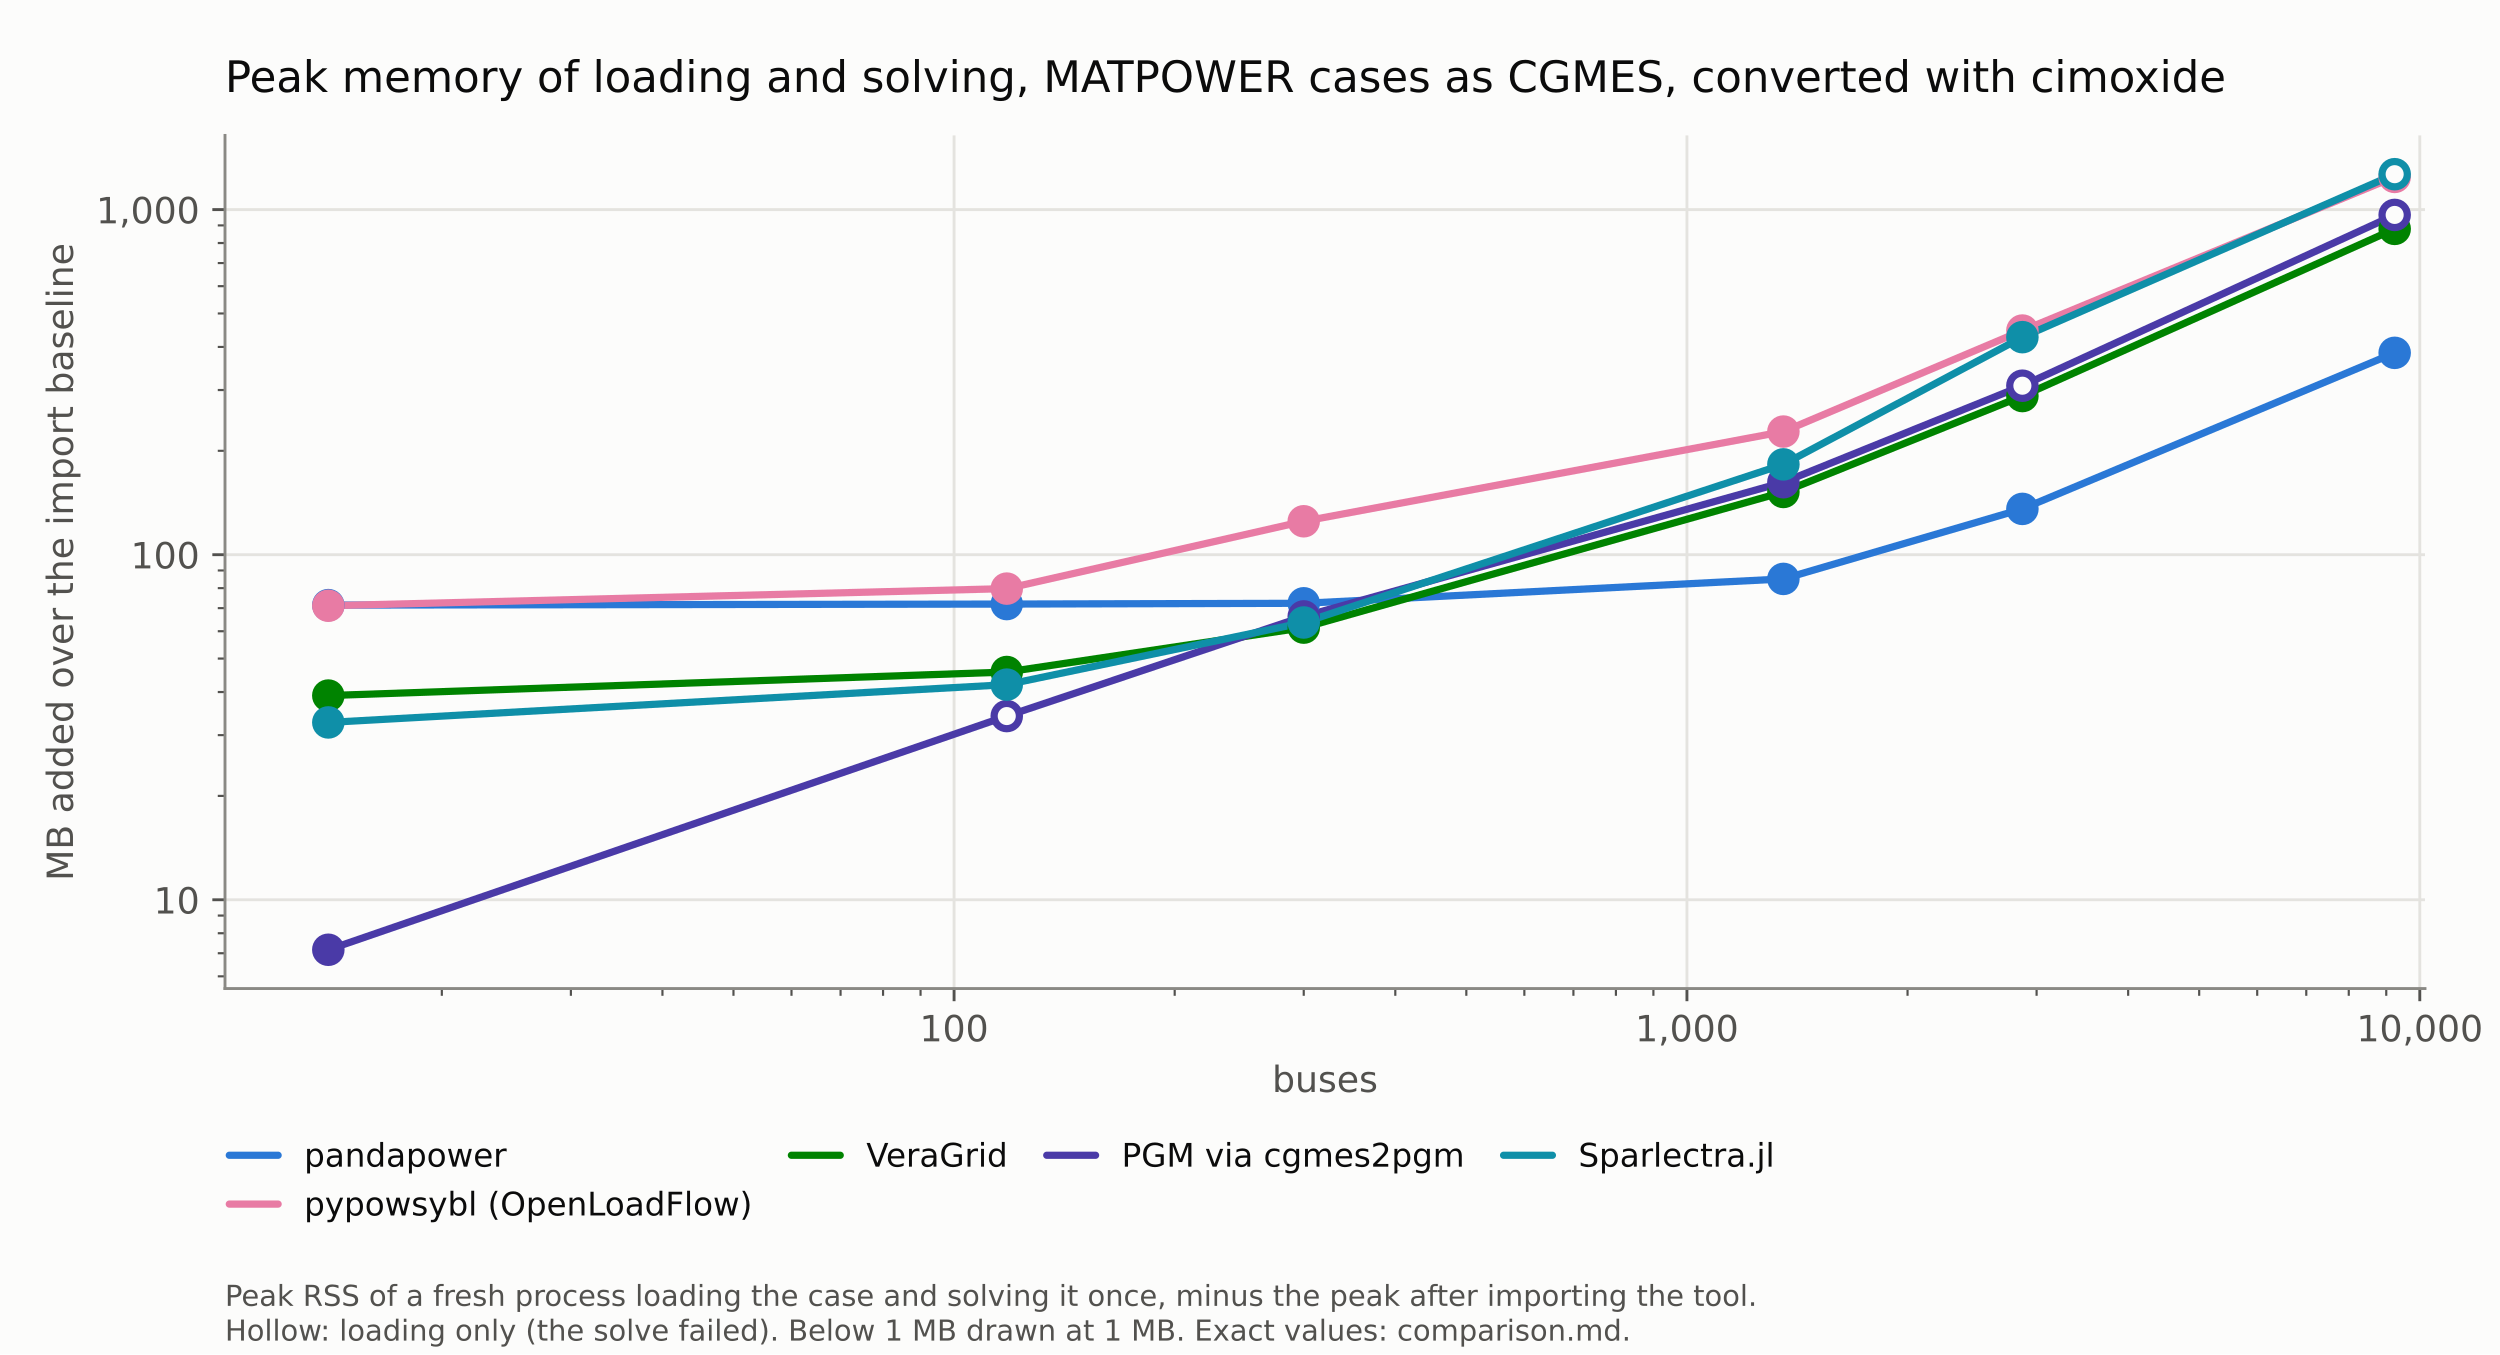
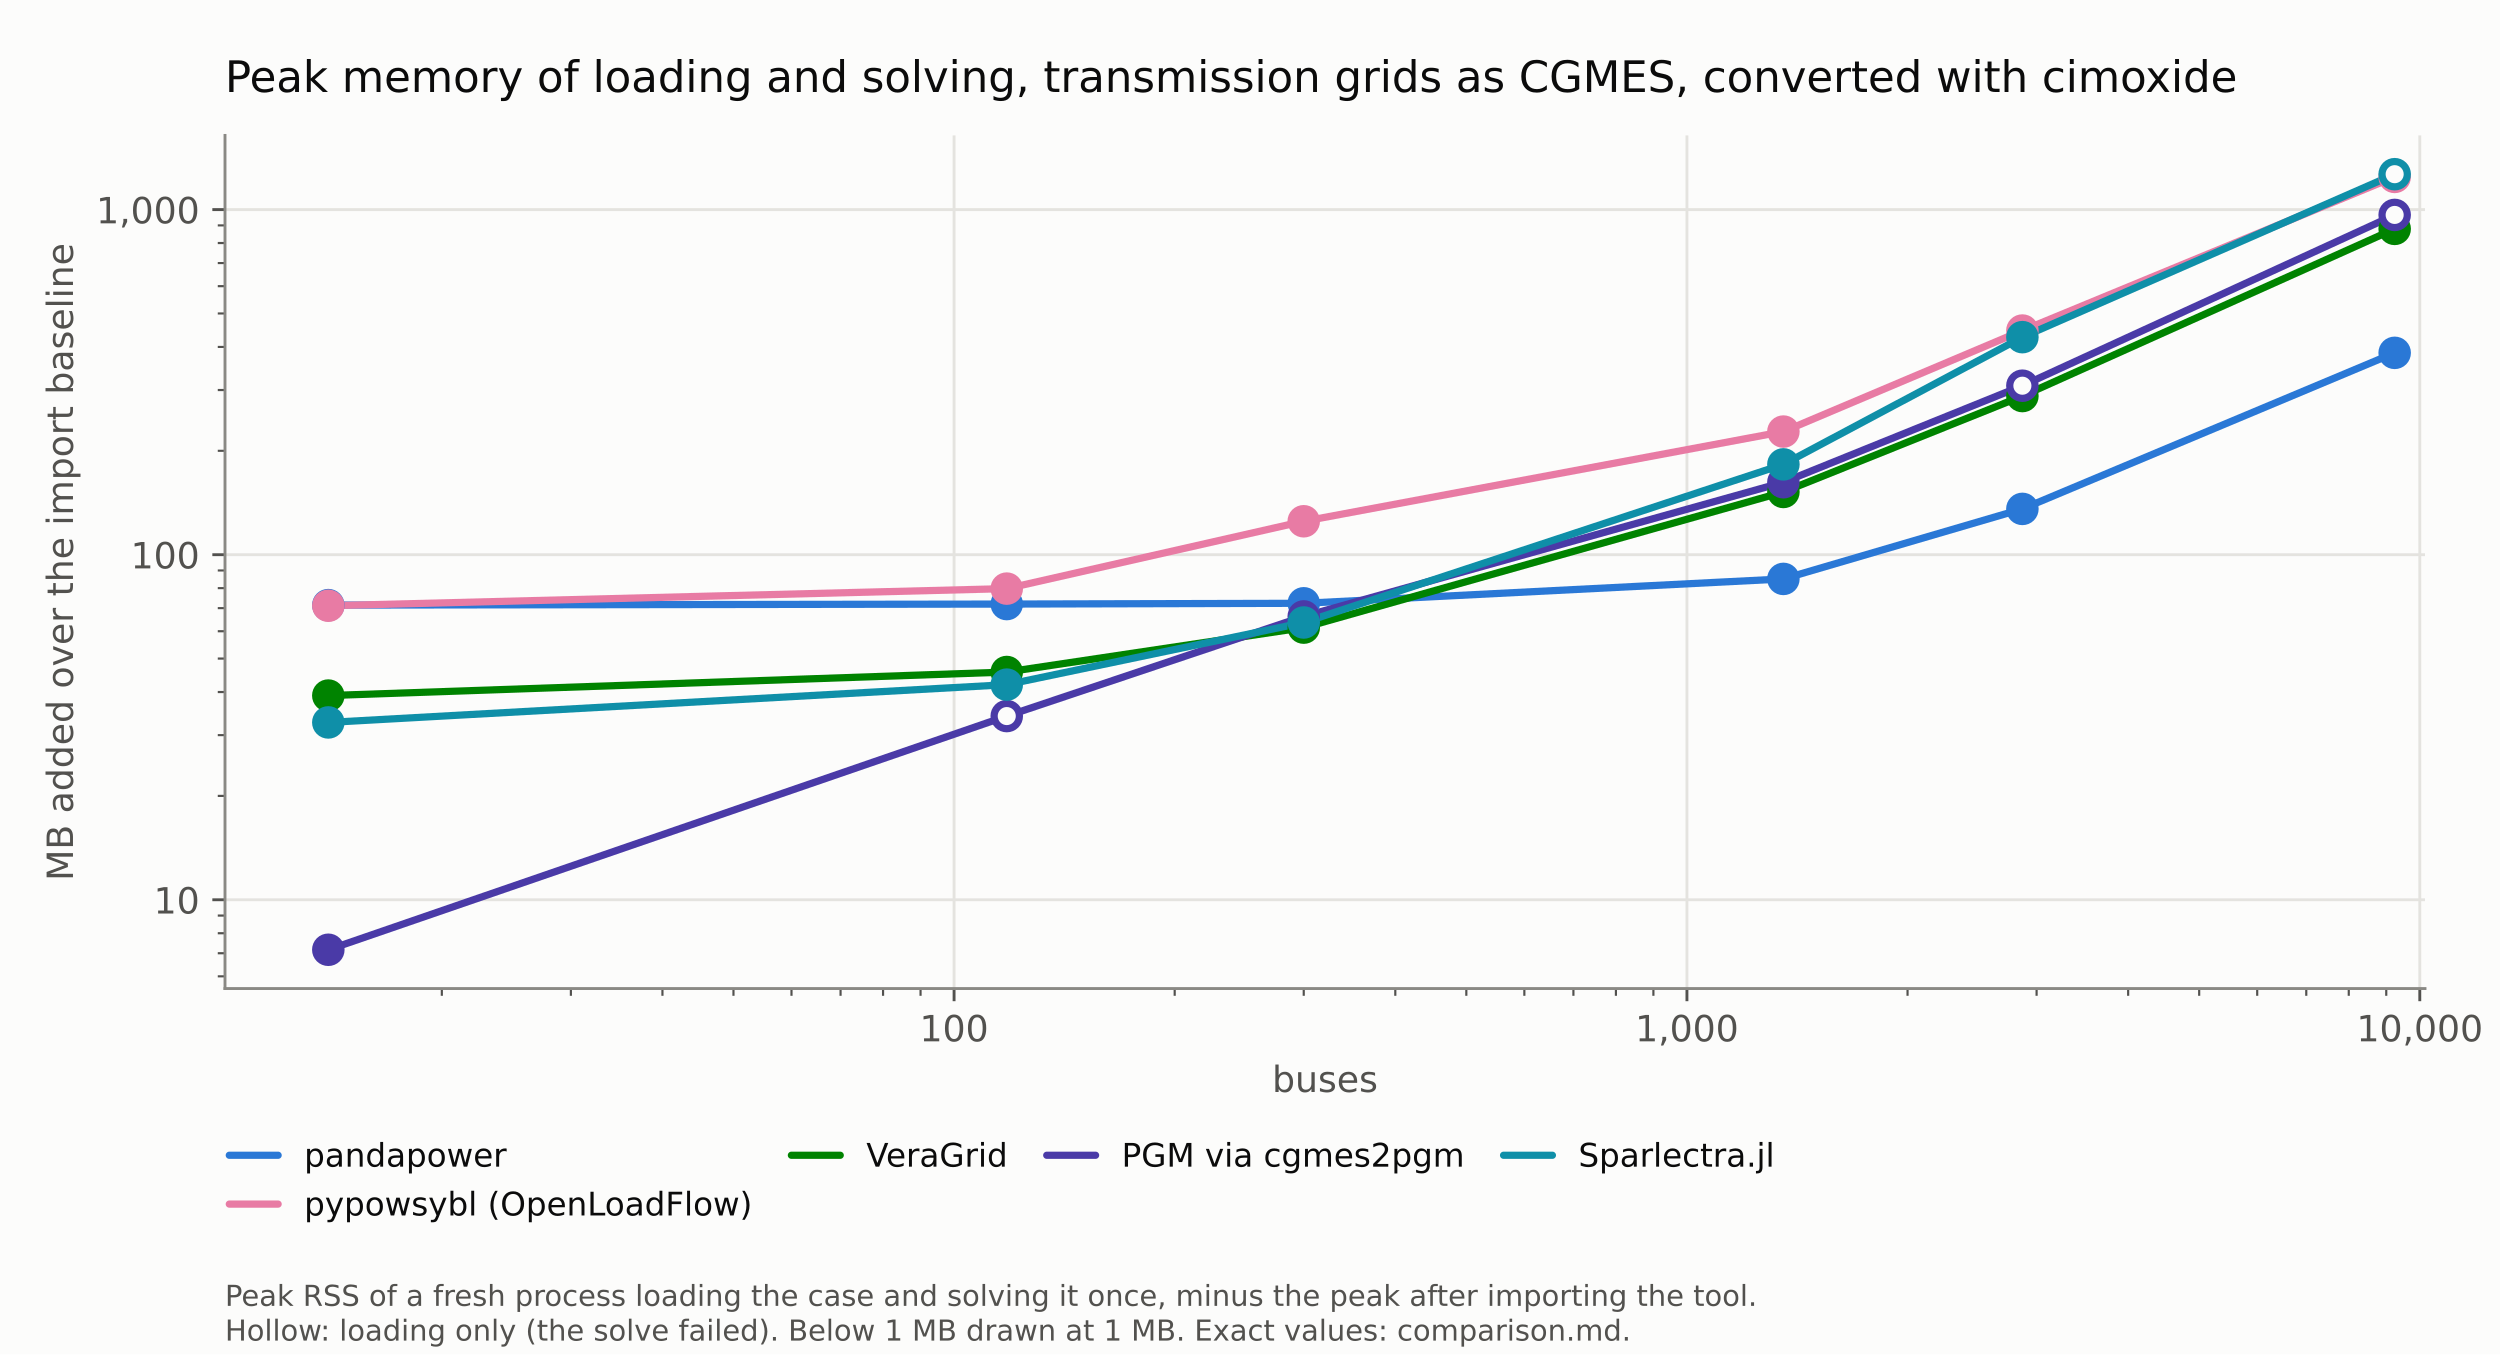
<svg xmlns="http://www.w3.org/2000/svg" xmlns:xlink="http://www.w3.org/1999/xlink" width="691.2pt" height="374.4pt" viewBox="0 0 691.2 374.4" version="1.1">
  <defs>
    <style type="text/css">*{stroke-linejoin: round; stroke-linecap: butt}</style>
  </defs>
  <g id="figure_1">
    <g id="patch_1">
      <path d="M 0 374.4  L 691.2 374.4  L 691.2 0  L 0 0  z " style="fill: #fcfcfb" />
    </g>
    <g id="axes_1">
      <g id="patch_2">
        <path d="M 62.208 273.312  L 670.464 273.312  L 670.464 37.44  L 62.208 37.44  z " style="fill: #fcfcfb" />
      </g>
      <g id="matplotlib.axis_1">
        <g id="xtick_1">
          <g id="line2d_1">
            <path d="M 263.784 273.312  L 263.784 37.44  " clip-path="url(#pc0a371b898)" style="fill: none; stroke: #e4e3df; stroke-width: 0.8; stroke-linecap: square" />
          </g>
          <g id="line2d_2">
            <defs>
              <path id="m20d59cd3c9" d="M 0 0  L 0 3.5  " style="stroke: #52514e; stroke-width: 0.8" />
            </defs>
            <g>
              <use xlink:href="#m20d59cd3c9" x="263.784" y="273.312" style="fill: #52514e; stroke: #52514e; stroke-width: 0.8" />
            </g>
          </g>
          <g id="text_1">
            <text style="font-size: 10px; font-family: 'DejaVu Sans', 'Bitstream Vera Sans', 'Computer Modern Sans Serif', 'Lucida Grande', 'Verdana', 'Geneva', 'Lucid', 'Arial', 'Helvetica', 'Avant Garde', sans-serif; text-anchor: middle; fill: #52514e" x="263.784" y="287.91" transform="rotate(-0 263.7842 287.9097)">100</text>
          </g>
        </g>
        <g id="xtick_2">
          <g id="line2d_3">
            <path d="M 466.404 273.312  L 466.404 37.44  " clip-path="url(#pc0a371b898)" style="fill: none; stroke: #e4e3df; stroke-width: 0.8; stroke-linecap: square" />
          </g>
          <g id="line2d_4">
            <g>
              <use xlink:href="#m20d59cd3c9" x="466.404" y="273.312" style="fill: #52514e; stroke: #52514e; stroke-width: 0.8" />
            </g>
          </g>
          <g id="text_2">
            <text style="font-size: 10px; font-family: 'DejaVu Sans', 'Bitstream Vera Sans', 'Computer Modern Sans Serif', 'Lucida Grande', 'Verdana', 'Geneva', 'Lucid', 'Arial', 'Helvetica', 'Avant Garde', sans-serif; text-anchor: middle; fill: #52514e" x="466.404" y="287.91" transform="rotate(-0 466.4036 287.9097)">1,000</text>
          </g>
        </g>
        <g id="xtick_3">
          <g id="line2d_5">
            <path d="M 669.023 273.312  L 669.023 37.44  " clip-path="url(#pc0a371b898)" style="fill: none; stroke: #e4e3df; stroke-width: 0.8; stroke-linecap: square" />
          </g>
          <g id="line2d_6">
            <g>
              <use xlink:href="#m20d59cd3c9" x="669.023" y="273.312" style="fill: #52514e; stroke: #52514e; stroke-width: 0.8" />
            </g>
          </g>
          <g id="text_3">
            <text style="font-size: 10px; font-family: 'DejaVu Sans', 'Bitstream Vera Sans', 'Computer Modern Sans Serif', 'Lucida Grande', 'Verdana', 'Geneva', 'Lucid', 'Arial', 'Helvetica', 'Avant Garde', sans-serif; text-anchor: middle; fill: #52514e" x="669.023" y="287.91" transform="rotate(-0 669.023 287.9097)">10,000</text>
          </g>
        </g>
        <g id="xtick_4">
          <g id="line2d_7">
            <defs>
              <path id="m6f22a44a9e" d="M 0 0  L 0 2  " style="stroke: #52514e; stroke-width: 0.6" />
            </defs>
            <g>
              <use xlink:href="#m6f22a44a9e" x="122.159" y="273.312" style="fill: #52514e; stroke: #52514e; stroke-width: 0.6" />
            </g>
          </g>
        </g>
        <g id="xtick_5">
          <g id="line2d_8">
            <g>
              <use xlink:href="#m6f22a44a9e" x="157.839" y="273.312" style="fill: #52514e; stroke: #52514e; stroke-width: 0.6" />
            </g>
          </g>
        </g>
        <g id="xtick_6">
          <g id="line2d_9">
            <g>
              <use xlink:href="#m6f22a44a9e" x="183.154" y="273.312" style="fill: #52514e; stroke: #52514e; stroke-width: 0.6" />
            </g>
          </g>
        </g>
        <g id="xtick_7">
          <g id="line2d_10">
            <g>
              <use xlink:href="#m6f22a44a9e" x="202.79" y="273.312" style="fill: #52514e; stroke: #52514e; stroke-width: 0.6" />
            </g>
          </g>
        </g>
        <g id="xtick_8">
          <g id="line2d_11">
            <g>
              <use xlink:href="#m6f22a44a9e" x="218.833" y="273.312" style="fill: #52514e; stroke: #52514e; stroke-width: 0.6" />
            </g>
          </g>
        </g>
        <g id="xtick_9">
          <g id="line2d_12">
            <g>
              <use xlink:href="#m6f22a44a9e" x="232.398" y="273.312" style="fill: #52514e; stroke: #52514e; stroke-width: 0.6" />
            </g>
          </g>
        </g>
        <g id="xtick_10">
          <g id="line2d_13">
            <g>
              <use xlink:href="#m6f22a44a9e" x="244.148" y="273.312" style="fill: #52514e; stroke: #52514e; stroke-width: 0.6" />
            </g>
          </g>
        </g>
        <g id="xtick_11">
          <g id="line2d_14">
            <g>
              <use xlink:href="#m6f22a44a9e" x="254.513" y="273.312" style="fill: #52514e; stroke: #52514e; stroke-width: 0.6" />
            </g>
          </g>
        </g>
        <g id="xtick_12">
          <g id="line2d_15">
            <g>
              <use xlink:href="#m6f22a44a9e" x="324.779" y="273.312" style="fill: #52514e; stroke: #52514e; stroke-width: 0.6" />
            </g>
          </g>
        </g>
        <g id="xtick_13">
          <g id="line2d_16">
            <g>
              <use xlink:href="#m6f22a44a9e" x="360.458" y="273.312" style="fill: #52514e; stroke: #52514e; stroke-width: 0.6" />
            </g>
          </g>
        </g>
        <g id="xtick_14">
          <g id="line2d_17">
            <g>
              <use xlink:href="#m6f22a44a9e" x="385.773" y="273.312" style="fill: #52514e; stroke: #52514e; stroke-width: 0.6" />
            </g>
          </g>
        </g>
        <g id="xtick_15">
          <g id="line2d_18">
            <g>
              <use xlink:href="#m6f22a44a9e" x="405.409" y="273.312" style="fill: #52514e; stroke: #52514e; stroke-width: 0.6" />
            </g>
          </g>
        </g>
        <g id="xtick_16">
          <g id="line2d_19">
            <g>
              <use xlink:href="#m6f22a44a9e" x="421.453" y="273.312" style="fill: #52514e; stroke: #52514e; stroke-width: 0.6" />
            </g>
          </g>
        </g>
        <g id="xtick_17">
          <g id="line2d_20">
            <g>
              <use xlink:href="#m6f22a44a9e" x="435.017" y="273.312" style="fill: #52514e; stroke: #52514e; stroke-width: 0.6" />
            </g>
          </g>
        </g>
        <g id="xtick_18">
          <g id="line2d_21">
            <g>
              <use xlink:href="#m6f22a44a9e" x="446.768" y="273.312" style="fill: #52514e; stroke: #52514e; stroke-width: 0.6" />
            </g>
          </g>
        </g>
        <g id="xtick_19">
          <g id="line2d_22">
            <g>
              <use xlink:href="#m6f22a44a9e" x="457.132" y="273.312" style="fill: #52514e; stroke: #52514e; stroke-width: 0.6" />
            </g>
          </g>
        </g>
        <g id="xtick_20">
          <g id="line2d_23">
            <g>
              <use xlink:href="#m6f22a44a9e" x="527.398" y="273.312" style="fill: #52514e; stroke: #52514e; stroke-width: 0.6" />
            </g>
          </g>
        </g>
        <g id="xtick_21">
          <g id="line2d_24">
            <g>
              <use xlink:href="#m6f22a44a9e" x="563.078" y="273.312" style="fill: #52514e; stroke: #52514e; stroke-width: 0.6" />
            </g>
          </g>
        </g>
        <g id="xtick_22">
          <g id="line2d_25">
            <g>
              <use xlink:href="#m6f22a44a9e" x="588.393" y="273.312" style="fill: #52514e; stroke: #52514e; stroke-width: 0.6" />
            </g>
          </g>
        </g>
        <g id="xtick_23">
          <g id="line2d_26">
            <g>
              <use xlink:href="#m6f22a44a9e" x="608.029" y="273.312" style="fill: #52514e; stroke: #52514e; stroke-width: 0.6" />
            </g>
          </g>
        </g>
        <g id="xtick_24">
          <g id="line2d_27">
            <g>
              <use xlink:href="#m6f22a44a9e" x="624.072" y="273.312" style="fill: #52514e; stroke: #52514e; stroke-width: 0.6" />
            </g>
          </g>
        </g>
        <g id="xtick_25">
          <g id="line2d_28">
            <g>
              <use xlink:href="#m6f22a44a9e" x="637.637" y="273.312" style="fill: #52514e; stroke: #52514e; stroke-width: 0.6" />
            </g>
          </g>
        </g>
        <g id="xtick_26">
          <g id="line2d_29">
            <g>
              <use xlink:href="#m6f22a44a9e" x="649.387" y="273.312" style="fill: #52514e; stroke: #52514e; stroke-width: 0.6" />
            </g>
          </g>
        </g>
        <g id="xtick_27">
          <g id="line2d_30">
            <g>
              <use xlink:href="#m6f22a44a9e" x="659.752" y="273.312" style="fill: #52514e; stroke: #52514e; stroke-width: 0.6" />
            </g>
          </g>
        </g>
        <g id="text_4">
          <text style="font-size: 10px; font-family: 'DejaVu Sans', 'Bitstream Vera Sans', 'Computer Modern Sans Serif', 'Lucida Grande', 'Verdana', 'Geneva', 'Lucid', 'Arial', 'Helvetica', 'Avant Garde', sans-serif; text-anchor: middle; fill: #52514e" x="366.336" y="301.91" transform="rotate(-0 366.336 301.9104)">buses</text>
        </g>
      </g>
      <g id="matplotlib.axis_2">
        <g id="ytick_1">
          <g id="line2d_31">
            <path d="M 62.208 248.771  L 670.464 248.771  " clip-path="url(#pc0a371b898)" style="fill: none; stroke: #e4e3df; stroke-width: 0.8; stroke-linecap: square" />
          </g>
          <g id="line2d_32">
            <defs>
              <path id="mfc723c383e" d="M 0 0  L -3.5 0  " style="stroke: #52514e; stroke-width: 0.8" />
            </defs>
            <g>
              <use xlink:href="#mfc723c383e" x="62.208" y="248.771" style="fill: #52514e; stroke: #52514e; stroke-width: 0.8" />
            </g>
          </g>
          <g id="text_5">
            <text style="font-size: 10px; font-family: 'DejaVu Sans', 'Bitstream Vera Sans', 'Computer Modern Sans Serif', 'Lucida Grande', 'Verdana', 'Geneva', 'Lucid', 'Arial', 'Helvetica', 'Avant Garde', sans-serif; text-anchor: end; fill: #52514e" x="55.208" y="252.57" transform="rotate(-0 55.208 252.57)">10</text>
          </g>
        </g>
        <g id="ytick_2">
          <g id="line2d_33">
            <path d="M 62.208 153.361  L 670.464 153.361  " clip-path="url(#pc0a371b898)" style="fill: none; stroke: #e4e3df; stroke-width: 0.8; stroke-linecap: square" />
          </g>
          <g id="line2d_34">
            <g>
              <use xlink:href="#mfc723c383e" x="62.208" y="153.361" style="fill: #52514e; stroke: #52514e; stroke-width: 0.8" />
            </g>
          </g>
          <g id="text_6">
            <text style="font-size: 10px; font-family: 'DejaVu Sans', 'Bitstream Vera Sans', 'Computer Modern Sans Serif', 'Lucida Grande', 'Verdana', 'Geneva', 'Lucid', 'Arial', 'Helvetica', 'Avant Garde', sans-serif; text-anchor: end; fill: #52514e" x="55.208" y="157.159" transform="rotate(-0 55.208 157.1595)">100</text>
          </g>
        </g>
        <g id="ytick_3">
          <g id="line2d_35">
            <path d="M 62.208 57.95  L 670.464 57.95  " clip-path="url(#pc0a371b898)" style="fill: none; stroke: #e4e3df; stroke-width: 0.8; stroke-linecap: square" />
          </g>
          <g id="line2d_36">
            <g>
              <use xlink:href="#mfc723c383e" x="62.208" y="57.95" style="fill: #52514e; stroke: #52514e; stroke-width: 0.8" />
            </g>
          </g>
          <g id="text_7">
            <text style="font-size: 10px; font-family: 'DejaVu Sans', 'Bitstream Vera Sans', 'Computer Modern Sans Serif', 'Lucida Grande', 'Verdana', 'Geneva', 'Lucid', 'Arial', 'Helvetica', 'Avant Garde', sans-serif; text-anchor: end; fill: #52514e" x="55.208" y="61.749" transform="rotate(-0 55.208 61.74888)">1,000</text>
          </g>
        </g>
        <g id="ytick_4">
          <g id="line2d_37">
            <defs>
              <path id="m65e5005413" d="M 0 0  L -2 0  " style="stroke: #52514e; stroke-width: 0.6" />
            </defs>
            <g>
              <use xlink:href="#m65e5005413" x="62.208" y="269.938" style="fill: #52514e; stroke: #52514e; stroke-width: 0.6" />
            </g>
          </g>
        </g>
        <g id="ytick_5">
          <g id="line2d_38">
            <g>
              <use xlink:href="#m65e5005413" x="62.208" y="263.551" style="fill: #52514e; stroke: #52514e; stroke-width: 0.6" />
            </g>
          </g>
        </g>
        <g id="ytick_6">
          <g id="line2d_39">
            <g>
              <use xlink:href="#m65e5005413" x="62.208" y="258.017" style="fill: #52514e; stroke: #52514e; stroke-width: 0.6" />
            </g>
          </g>
        </g>
        <g id="ytick_7">
          <g id="line2d_40">
            <g>
              <use xlink:href="#m65e5005413" x="62.208" y="253.137" style="fill: #52514e; stroke: #52514e; stroke-width: 0.6" />
            </g>
          </g>
        </g>
        <g id="ytick_8">
          <g id="line2d_41">
            <g>
              <use xlink:href="#m65e5005413" x="62.208" y="220.05" style="fill: #52514e; stroke: #52514e; stroke-width: 0.6" />
            </g>
          </g>
        </g>
        <g id="ytick_9">
          <g id="line2d_42">
            <g>
              <use xlink:href="#m65e5005413" x="62.208" y="203.249" style="fill: #52514e; stroke: #52514e; stroke-width: 0.6" />
            </g>
          </g>
        </g>
        <g id="ytick_10">
          <g id="line2d_43">
            <g>
              <use xlink:href="#m65e5005413" x="62.208" y="191.328" style="fill: #52514e; stroke: #52514e; stroke-width: 0.6" />
            </g>
          </g>
        </g>
        <g id="ytick_11">
          <g id="line2d_44">
            <g>
              <use xlink:href="#m65e5005413" x="62.208" y="182.082" style="fill: #52514e; stroke: #52514e; stroke-width: 0.6" />
            </g>
          </g>
        </g>
        <g id="ytick_12">
          <g id="line2d_45">
            <g>
              <use xlink:href="#m65e5005413" x="62.208" y="174.527" style="fill: #52514e; stroke: #52514e; stroke-width: 0.6" />
            </g>
          </g>
        </g>
        <g id="ytick_13">
          <g id="line2d_46">
            <g>
              <use xlink:href="#m65e5005413" x="62.208" y="168.14" style="fill: #52514e; stroke: #52514e; stroke-width: 0.6" />
            </g>
          </g>
        </g>
        <g id="ytick_14">
          <g id="line2d_47">
            <g>
              <use xlink:href="#m65e5005413" x="62.208" y="162.607" style="fill: #52514e; stroke: #52514e; stroke-width: 0.6" />
            </g>
          </g>
        </g>
        <g id="ytick_15">
          <g id="line2d_48">
            <g>
              <use xlink:href="#m65e5005413" x="62.208" y="157.726" style="fill: #52514e; stroke: #52514e; stroke-width: 0.6" />
            </g>
          </g>
        </g>
        <g id="ytick_16">
          <g id="line2d_49">
            <g>
              <use xlink:href="#m65e5005413" x="62.208" y="124.639" style="fill: #52514e; stroke: #52514e; stroke-width: 0.6" />
            </g>
          </g>
        </g>
        <g id="ytick_17">
          <g id="line2d_50">
            <g>
              <use xlink:href="#m65e5005413" x="62.208" y="107.838" style="fill: #52514e; stroke: #52514e; stroke-width: 0.6" />
            </g>
          </g>
        </g>
        <g id="ytick_18">
          <g id="line2d_51">
            <g>
              <use xlink:href="#m65e5005413" x="62.208" y="95.918" style="fill: #52514e; stroke: #52514e; stroke-width: 0.6" />
            </g>
          </g>
        </g>
        <g id="ytick_19">
          <g id="line2d_52">
            <g>
              <use xlink:href="#m65e5005413" x="62.208" y="86.671" style="fill: #52514e; stroke: #52514e; stroke-width: 0.6" />
            </g>
          </g>
        </g>
        <g id="ytick_20">
          <g id="line2d_53">
            <g>
              <use xlink:href="#m65e5005413" x="62.208" y="79.117" style="fill: #52514e; stroke: #52514e; stroke-width: 0.6" />
            </g>
          </g>
        </g>
        <g id="ytick_21">
          <g id="line2d_54">
            <g>
              <use xlink:href="#m65e5005413" x="62.208" y="72.729" style="fill: #52514e; stroke: #52514e; stroke-width: 0.6" />
            </g>
          </g>
        </g>
        <g id="ytick_22">
          <g id="line2d_55">
            <g>
              <use xlink:href="#m65e5005413" x="62.208" y="67.196" style="fill: #52514e; stroke: #52514e; stroke-width: 0.6" />
            </g>
          </g>
        </g>
        <g id="ytick_23">
          <g id="line2d_56">
            <g>
              <use xlink:href="#m65e5005413" x="62.208" y="62.316" style="fill: #52514e; stroke: #52514e; stroke-width: 0.6" />
            </g>
          </g>
        </g>
        <g id="text_8">
          <text style="font-size: 10px; font-family: 'DejaVu Sans', 'Bitstream Vera Sans', 'Computer Modern Sans Serif', 'Lucida Grande', 'Verdana', 'Geneva', 'Lucid', 'Arial', 'Helvetica', 'Avant Garde', sans-serif; text-anchor: middle; fill: #52514e" x="20.178" y="155.376" transform="rotate(-90 20.17753 155.376)">MB added over the import baseline</text>
        </g>
      </g>
      <g id="line2d_57">
        <path d="M 90.773 167.302  L 278.349 167.011  L 360.458 166.798  L 493.072 160.055  L 559.149 140.698  L 662.077 97.555  " clip-path="url(#pc0a371b898)" style="fill: none; stroke: #2a78d6; stroke-width: 2; stroke-linecap: round" />
      </g>
      <g id="line2d_58">
        <path d="M 90.773 167.477  L 278.349 162.739  L 360.458 144.12  L 493.072 119.322  L 559.149 91.391  L 662.077 48.913  " clip-path="url(#pc0a371b898)" style="fill: none; stroke: #e87ba4; stroke-width: 2; stroke-linecap: round" />
      </g>
      <g id="line2d_59">
        <path d="M 90.773 192.311  L 278.349 185.798  L 360.458 173.523  L 493.072 136.017  L 559.149 109.499  L 662.077 63.279  " clip-path="url(#pc0a371b898)" style="fill: none; stroke: #008300; stroke-width: 2; stroke-linecap: round" />
      </g>
      <g id="line2d_60">
        <path d="M 90.773 262.591  L 278.349 197.977  L 360.458 170.424  L 493.072 133.332  L 559.149 106.641  L 662.077 59.423  " clip-path="url(#pc0a371b898)" style="fill: none; stroke: #4a3aa7; stroke-width: 2; stroke-linecap: round" />
      </g>
      <g id="line2d_61">
        <path d="M 90.773 199.738  L 278.349 189.287  L 360.458 172.107  L 493.072 128.389  L 559.149 93.216  L 662.077 48.161  " clip-path="url(#pc0a371b898)" style="fill: none; stroke: #0f8fa8; stroke-width: 2; stroke-linecap: round" />
      </g>
      <g id="patch_3">
        <path d="M 62.208 273.312  L 62.208 37.44  " style="fill: none; stroke: #8a8984; stroke-width: 0.8; stroke-linejoin: miter; stroke-linecap: square" />
      </g>
      <g id="patch_4">
        <path d="M 62.208 273.312  L 670.464 273.312  " style="fill: none; stroke: #8a8984; stroke-width: 0.8; stroke-linejoin: miter; stroke-linecap: square" />
      </g>
      <g id="line2d_62">
        <defs>
          <path id="mda2b04d49a" d="M 0 3.5  C 0.928 3.5 1.819 3.131 2.475 2.475  C 3.131 1.819 3.5 0.928 3.5 0  C 3.5 -0.928 3.131 -1.819 2.475 -2.475  C 1.819 -3.131 0.928 -3.5 0 -3.5  C -0.928 -3.5 -1.819 -3.131 -2.475 -2.475  C -3.131 -1.819 -3.5 -0.928 -3.5 0  C -3.5 0.928 -3.131 1.819 -2.475 2.475  C -1.819 3.131 -0.928 3.5 0 3.5  z " style="stroke: #2a78d6; stroke-width: 2" />
        </defs>
        <g clip-path="url(#pc0a371b898)">
          <use xlink:href="#mda2b04d49a" x="90.773" y="167.302" style="fill: #2a78d6; stroke: #2a78d6; stroke-width: 2" />
        </g>
      </g>
      <g id="line2d_63">
        <g clip-path="url(#pc0a371b898)">
          <use xlink:href="#mda2b04d49a" x="278.349" y="167.011" style="fill: #2a78d6; stroke: #2a78d6; stroke-width: 2" />
        </g>
      </g>
      <g id="line2d_64">
        <g clip-path="url(#pc0a371b898)">
          <use xlink:href="#mda2b04d49a" x="360.458" y="166.798" style="fill: #2a78d6; stroke: #2a78d6; stroke-width: 2" />
        </g>
      </g>
      <g id="line2d_65">
        <g clip-path="url(#pc0a371b898)">
          <use xlink:href="#mda2b04d49a" x="493.072" y="160.055" style="fill: #2a78d6; stroke: #2a78d6; stroke-width: 2" />
        </g>
      </g>
      <g id="line2d_66">
        <g clip-path="url(#pc0a371b898)">
          <use xlink:href="#mda2b04d49a" x="559.149" y="140.698" style="fill: #2a78d6; stroke: #2a78d6; stroke-width: 2" />
        </g>
      </g>
      <g id="line2d_67">
        <g clip-path="url(#pc0a371b898)">
          <use xlink:href="#mda2b04d49a" x="662.077" y="97.555" style="fill: #2a78d6; stroke: #2a78d6; stroke-width: 2" />
        </g>
      </g>
      <g id="line2d_68">
        <defs>
          <path id="mb1a70c6c89" d="M 0 3.5  C 0.928 3.5 1.819 3.131 2.475 2.475  C 3.131 1.819 3.5 0.928 3.5 0  C 3.5 -0.928 3.131 -1.819 2.475 -2.475  C 1.819 -3.131 0.928 -3.5 0 -3.5  C -0.928 -3.5 -1.819 -3.131 -2.475 -2.475  C -3.131 -1.819 -3.5 -0.928 -3.5 0  C -3.5 0.928 -3.131 1.819 -2.475 2.475  C -1.819 3.131 -0.928 3.5 0 3.5  z " style="stroke: #e87ba4; stroke-width: 2" />
        </defs>
        <g clip-path="url(#pc0a371b898)">
          <use xlink:href="#mb1a70c6c89" x="90.773" y="167.477" style="fill: #e87ba4; stroke: #e87ba4; stroke-width: 2" />
        </g>
      </g>
      <g id="line2d_69">
        <g clip-path="url(#pc0a371b898)">
          <use xlink:href="#mb1a70c6c89" x="278.349" y="162.739" style="fill: #e87ba4; stroke: #e87ba4; stroke-width: 2" />
        </g>
      </g>
      <g id="line2d_70">
        <g clip-path="url(#pc0a371b898)">
          <use xlink:href="#mb1a70c6c89" x="360.458" y="144.12" style="fill: #e87ba4; stroke: #e87ba4; stroke-width: 2" />
        </g>
      </g>
      <g id="line2d_71">
        <g clip-path="url(#pc0a371b898)">
          <use xlink:href="#mb1a70c6c89" x="493.072" y="119.322" style="fill: #e87ba4; stroke: #e87ba4; stroke-width: 2" />
        </g>
      </g>
      <g id="line2d_72">
        <g clip-path="url(#pc0a371b898)">
          <use xlink:href="#mb1a70c6c89" x="559.149" y="91.391" style="fill: #e87ba4; stroke: #e87ba4; stroke-width: 2" />
        </g>
      </g>
      <g id="line2d_73">
        <g clip-path="url(#pc0a371b898)">
          <use xlink:href="#mb1a70c6c89" x="662.077" y="48.913" style="fill: #e87ba4; stroke: #e87ba4; stroke-width: 2" />
        </g>
      </g>
      <g id="line2d_74">
        <defs>
          <path id="m8a57e56164" d="M 0 3.5  C 0.928 3.5 1.819 3.131 2.475 2.475  C 3.131 1.819 3.5 0.928 3.5 0  C 3.5 -0.928 3.131 -1.819 2.475 -2.475  C 1.819 -3.131 0.928 -3.5 0 -3.5  C -0.928 -3.5 -1.819 -3.131 -2.475 -2.475  C -3.131 -1.819 -3.5 -0.928 -3.5 0  C -3.5 0.928 -3.131 1.819 -2.475 2.475  C -1.819 3.131 -0.928 3.5 0 3.5  z " style="stroke: #008300; stroke-width: 2" />
        </defs>
        <g clip-path="url(#pc0a371b898)">
          <use xlink:href="#m8a57e56164" x="90.773" y="192.311" style="fill: #008300; stroke: #008300; stroke-width: 2" />
        </g>
      </g>
      <g id="line2d_75">
        <g clip-path="url(#pc0a371b898)">
          <use xlink:href="#m8a57e56164" x="278.349" y="185.798" style="fill: #008300; stroke: #008300; stroke-width: 2" />
        </g>
      </g>
      <g id="line2d_76">
        <g clip-path="url(#pc0a371b898)">
          <use xlink:href="#m8a57e56164" x="360.458" y="173.523" style="fill: #008300; stroke: #008300; stroke-width: 2" />
        </g>
      </g>
      <g id="line2d_77">
        <g clip-path="url(#pc0a371b898)">
          <use xlink:href="#m8a57e56164" x="493.072" y="136.017" style="fill: #008300; stroke: #008300; stroke-width: 2" />
        </g>
      </g>
      <g id="line2d_78">
        <g clip-path="url(#pc0a371b898)">
          <use xlink:href="#m8a57e56164" x="559.149" y="109.499" style="fill: #008300; stroke: #008300; stroke-width: 2" />
        </g>
      </g>
      <g id="line2d_79">
        <g clip-path="url(#pc0a371b898)">
          <use xlink:href="#m8a57e56164" x="662.077" y="63.279" style="fill: #008300; stroke: #008300; stroke-width: 2" />
        </g>
      </g>
      <g id="line2d_80">
        <defs>
          <path id="m1cdae16172" d="M 0 3.5  C 0.928 3.5 1.819 3.131 2.475 2.475  C 3.131 1.819 3.5 0.928 3.5 0  C 3.5 -0.928 3.131 -1.819 2.475 -2.475  C 1.819 -3.131 0.928 -3.5 0 -3.5  C -0.928 -3.5 -1.819 -3.131 -2.475 -2.475  C -3.131 -1.819 -3.5 -0.928 -3.5 0  C -3.5 0.928 -3.131 1.819 -2.475 2.475  C -1.819 3.131 -0.928 3.5 0 3.5  z " style="stroke: #4a3aa7; stroke-width: 2" />
        </defs>
        <g clip-path="url(#pc0a371b898)">
          <use xlink:href="#m1cdae16172" x="90.773" y="262.591" style="fill: #4a3aa7; stroke: #4a3aa7; stroke-width: 2" />
        </g>
      </g>
      <g id="line2d_81">
        <defs>
          <path id="m7dba4ac081" d="M 0 3.5  C 0.928 3.5 1.819 3.131 2.475 2.475  C 3.131 1.819 3.5 0.928 3.5 0  C 3.5 -0.928 3.131 -1.819 2.475 -2.475  C 1.819 -3.131 0.928 -3.5 0 -3.5  C -0.928 -3.5 -1.819 -3.131 -2.475 -2.475  C -3.131 -1.819 -3.5 -0.928 -3.5 0  C -3.5 0.928 -3.131 1.819 -2.475 2.475  C -1.819 3.131 -0.928 3.5 0 3.5  z " style="stroke: #4a3aa7; stroke-width: 2" />
        </defs>
        <g clip-path="url(#pc0a371b898)">
          <use xlink:href="#m7dba4ac081" x="278.349" y="197.977" style="fill: #fcfcfb; stroke: #4a3aa7; stroke-width: 2" />
        </g>
      </g>
      <g id="line2d_82">
        <g clip-path="url(#pc0a371b898)">
          <use xlink:href="#m7dba4ac081" x="360.458" y="170.424" style="fill: #fcfcfb; stroke: #4a3aa7; stroke-width: 2" />
        </g>
      </g>
      <g id="line2d_83">
        <g clip-path="url(#pc0a371b898)">
          <use xlink:href="#m1cdae16172" x="493.072" y="133.332" style="fill: #4a3aa7; stroke: #4a3aa7; stroke-width: 2" />
        </g>
      </g>
      <g id="line2d_84">
        <g clip-path="url(#pc0a371b898)">
          <use xlink:href="#m7dba4ac081" x="559.149" y="106.641" style="fill: #fcfcfb; stroke: #4a3aa7; stroke-width: 2" />
        </g>
      </g>
      <g id="line2d_85">
        <g clip-path="url(#pc0a371b898)">
          <use xlink:href="#m7dba4ac081" x="662.077" y="59.423" style="fill: #fcfcfb; stroke: #4a3aa7; stroke-width: 2" />
        </g>
      </g>
      <g id="line2d_86">
        <defs>
          <path id="m4363adf966" d="M 0 3.5  C 0.928 3.5 1.819 3.131 2.475 2.475  C 3.131 1.819 3.5 0.928 3.5 0  C 3.5 -0.928 3.131 -1.819 2.475 -2.475  C 1.819 -3.131 0.928 -3.5 0 -3.5  C -0.928 -3.5 -1.819 -3.131 -2.475 -2.475  C -3.131 -1.819 -3.5 -0.928 -3.5 0  C -3.5 0.928 -3.131 1.819 -2.475 2.475  C -1.819 3.131 -0.928 3.5 0 3.5  z " style="stroke: #0f8fa8; stroke-width: 2" />
        </defs>
        <g clip-path="url(#pc0a371b898)">
          <use xlink:href="#m4363adf966" x="90.773" y="199.738" style="fill: #0f8fa8; stroke: #0f8fa8; stroke-width: 2" />
        </g>
      </g>
      <g id="line2d_87">
        <g clip-path="url(#pc0a371b898)">
          <use xlink:href="#m4363adf966" x="278.349" y="189.287" style="fill: #0f8fa8; stroke: #0f8fa8; stroke-width: 2" />
        </g>
      </g>
      <g id="line2d_88">
        <g clip-path="url(#pc0a371b898)">
          <use xlink:href="#m4363adf966" x="360.458" y="172.107" style="fill: #0f8fa8; stroke: #0f8fa8; stroke-width: 2" />
        </g>
      </g>
      <g id="line2d_89">
        <g clip-path="url(#pc0a371b898)">
          <use xlink:href="#m4363adf966" x="493.072" y="128.389" style="fill: #0f8fa8; stroke: #0f8fa8; stroke-width: 2" />
        </g>
      </g>
      <g id="line2d_90">
        <g clip-path="url(#pc0a371b898)">
          <use xlink:href="#m4363adf966" x="559.149" y="93.216" style="fill: #0f8fa8; stroke: #0f8fa8; stroke-width: 2" />
        </g>
      </g>
      <g id="line2d_91">
        <defs>
          <path id="m20a0af04e6" d="M 0 3.5  C 0.928 3.5 1.819 3.131 2.475 2.475  C 3.131 1.819 3.5 0.928 3.5 0  C 3.5 -0.928 3.131 -1.819 2.475 -2.475  C 1.819 -3.131 0.928 -3.5 0 -3.5  C -0.928 -3.5 -1.819 -3.131 -2.475 -2.475  C -3.131 -1.819 -3.5 -0.928 -3.5 0  C -3.5 0.928 -3.131 1.819 -2.475 2.475  C -1.819 3.131 -0.928 3.5 0 3.5  z " style="stroke: #0f8fa8; stroke-width: 2" />
        </defs>
        <g clip-path="url(#pc0a371b898)">
          <use xlink:href="#m20a0af04e6" x="662.077" y="48.161" style="fill: #fcfcfb; stroke: #0f8fa8; stroke-width: 2" />
        </g>
      </g>
      <g id="text_9">
-         <text style="font-size: 12px; font-family: 'DejaVu Sans', 'Bitstream Vera Sans', 'Computer Modern Sans Serif', 'Lucida Grande', 'Verdana', 'Geneva', 'Lucid', 'Arial', 'Helvetica', 'Avant Garde', sans-serif; text-anchor: start; fill: #0b0b0b" x="62.208" y="25.44" transform="rotate(-0 62.208 25.44)">Peak memory of loading and solving, MATPOWER cases as CGMES, converted with cimoxide</text>
+         <text style="font-size: 12px; font-family: 'DejaVu Sans', 'Bitstream Vera Sans', 'Computer Modern Sans Serif', 'Lucida Grande', 'Verdana', 'Geneva', 'Lucid', 'Arial', 'Helvetica', 'Avant Garde', sans-serif; text-anchor: start; fill: #0b0b0b" x="62.208" y="25.44" transform="rotate(-0 62.208 25.44)">Peak memory of loading and solving, transmission grids as CGMES, converted with cimoxide</text>
      </g>
    </g>
    <g id="text_10">
      <text style="font-size: 8px; font-family: 'DejaVu Sans', 'Bitstream Vera Sans', 'Computer Modern Sans Serif', 'Lucida Grande', 'Verdana', 'Geneva', 'Lucid', 'Arial', 'Helvetica', 'Avant Garde', sans-serif; fill: #52514e" transform="translate(62.208 361.0538)">Peak RSS of a fresh process loading the case and solving it once, minus the peak after importing the tool.</text>
      <text style="font-size: 8px; font-family: 'DejaVu Sans', 'Bitstream Vera Sans', 'Computer Modern Sans Serif', 'Lucida Grande', 'Verdana', 'Geneva', 'Lucid', 'Arial', 'Helvetica', 'Avant Garde', sans-serif; fill: #52514e" transform="translate(62.208 370.656)">Hollow: loading only (the solve failed). Below 1 MB drawn at 1 MB. Exact values: comparison.md.</text>
    </g>
    <g id="legend_1">
      <g id="line2d_92">
        <path d="M 63.396 319.407  L 70.146 319.407  L 76.896 319.407  " style="fill: none; stroke: #2a78d6; stroke-width: 2; stroke-linecap: round" />
      </g>
      <g id="text_11">
        <text style="font-size: 9px; font-family: 'DejaVu Sans', 'Bitstream Vera Sans', 'Computer Modern Sans Serif', 'Lucida Grande', 'Verdana', 'Geneva', 'Lucid', 'Arial', 'Helvetica', 'Avant Garde', sans-serif; text-anchor: start; fill: #0b0b0b" x="84.096" y="322.557" transform="rotate(-0 84.096 322.5572)">pandapower</text>
      </g>
      <g id="line2d_93">
        <path d="M 63.396 332.908  L 70.146 332.908  L 76.896 332.908  " style="fill: none; stroke: #e87ba4; stroke-width: 2; stroke-linecap: round" />
      </g>
      <g id="text_12">
        <text style="font-size: 9px; font-family: 'DejaVu Sans', 'Bitstream Vera Sans', 'Computer Modern Sans Serif', 'Lucida Grande', 'Verdana', 'Geneva', 'Lucid', 'Arial', 'Helvetica', 'Avant Garde', sans-serif; text-anchor: start; fill: #0b0b0b" x="84.096" y="336.058" transform="rotate(-0 84.096 336.0579)">pypowsybl (OpenLoadFlow)</text>
      </g>
      <g id="line2d_94">
        <path d="M 218.806 319.407  L 225.556 319.407  L 232.306 319.407  " style="fill: none; stroke: #008300; stroke-width: 2; stroke-linecap: round" />
      </g>
      <g id="text_13">
        <text style="font-size: 9px; font-family: 'DejaVu Sans', 'Bitstream Vera Sans', 'Computer Modern Sans Serif', 'Lucida Grande', 'Verdana', 'Geneva', 'Lucid', 'Arial', 'Helvetica', 'Avant Garde', sans-serif; text-anchor: start; fill: #0b0b0b" x="239.506" y="322.557" transform="rotate(-0 239.5063 322.5572)">VeraGrid</text>
      </g>
      <g id="line2d_95">
        <path d="M 289.404 319.407  L 296.154 319.407  L 302.904 319.407  " style="fill: none; stroke: #4a3aa7; stroke-width: 2; stroke-linecap: round" />
      </g>
      <g id="text_14">
        <text style="font-size: 9px; font-family: 'DejaVu Sans', 'Bitstream Vera Sans', 'Computer Modern Sans Serif', 'Lucida Grande', 'Verdana', 'Geneva', 'Lucid', 'Arial', 'Helvetica', 'Avant Garde', sans-serif; text-anchor: start; fill: #0b0b0b" x="310.104" y="322.557" transform="rotate(-0 310.1043 322.5572)">PGM via cgmes2pgm</text>
      </g>
      <g id="line2d_96">
        <path d="M 415.708 319.407  L 422.458 319.407  L 429.208 319.407  " style="fill: none; stroke: #0f8fa8; stroke-width: 2; stroke-linecap: round" />
      </g>
      <g id="text_15">
        <text style="font-size: 9px; font-family: 'DejaVu Sans', 'Bitstream Vera Sans', 'Computer Modern Sans Serif', 'Lucida Grande', 'Verdana', 'Geneva', 'Lucid', 'Arial', 'Helvetica', 'Avant Garde', sans-serif; text-anchor: start; fill: #0b0b0b" x="436.408" y="322.557" transform="rotate(-0 436.408 322.5572)">Sparlectra.jl</text>
      </g>
    </g>
  </g>
  <defs>
    <clipPath id="pc0a371b898">
      <rect x="62.208" y="37.44" width="608.256" height="235.872" />
    </clipPath>
  </defs>
</svg>
